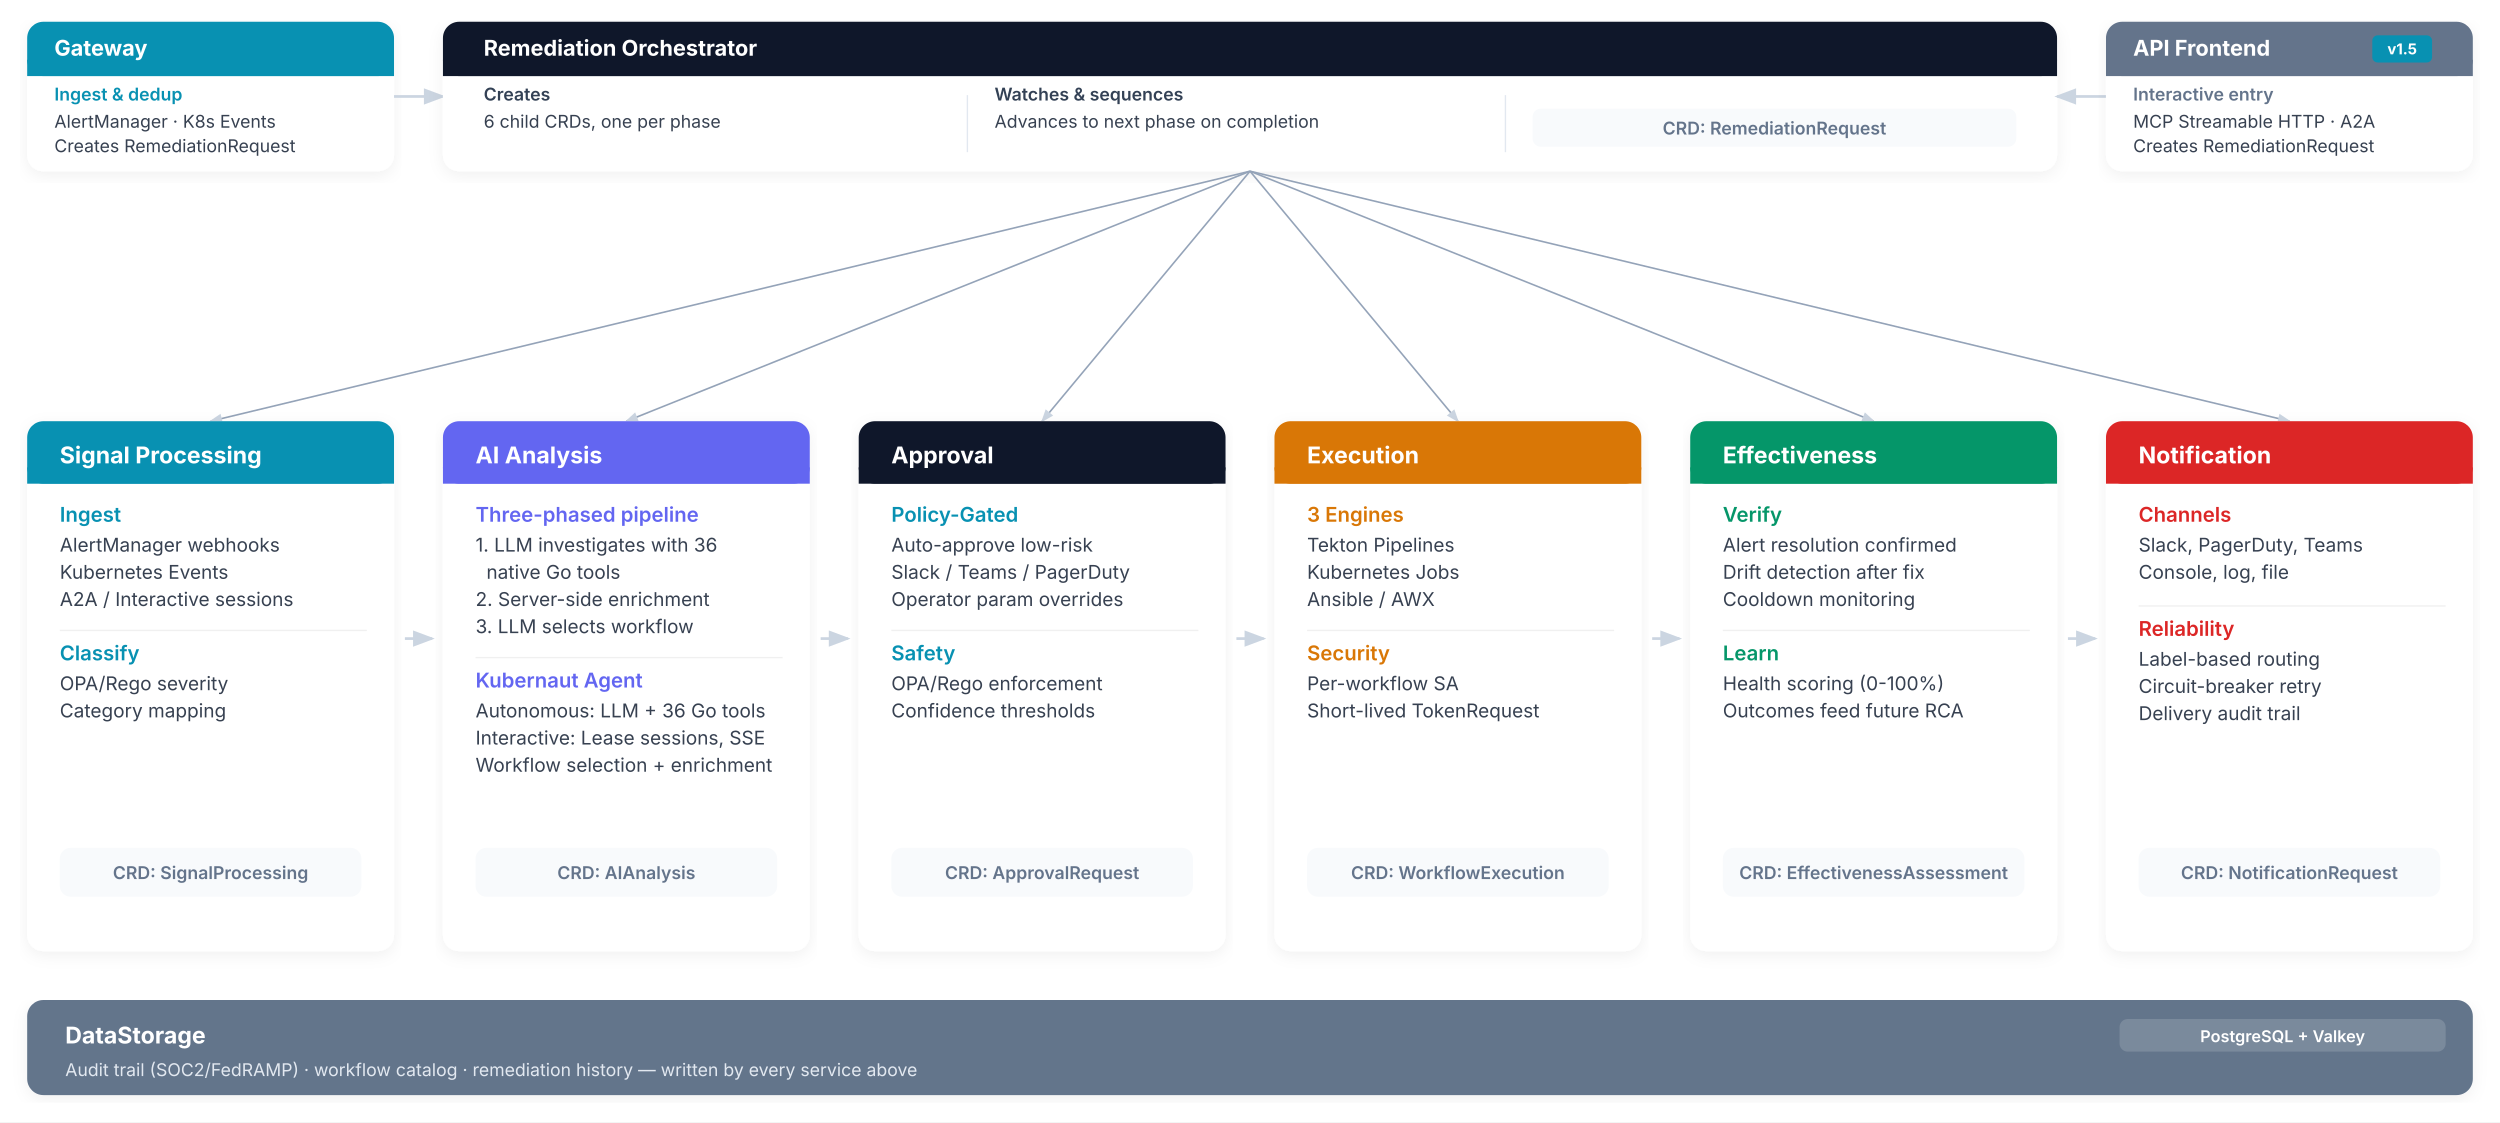
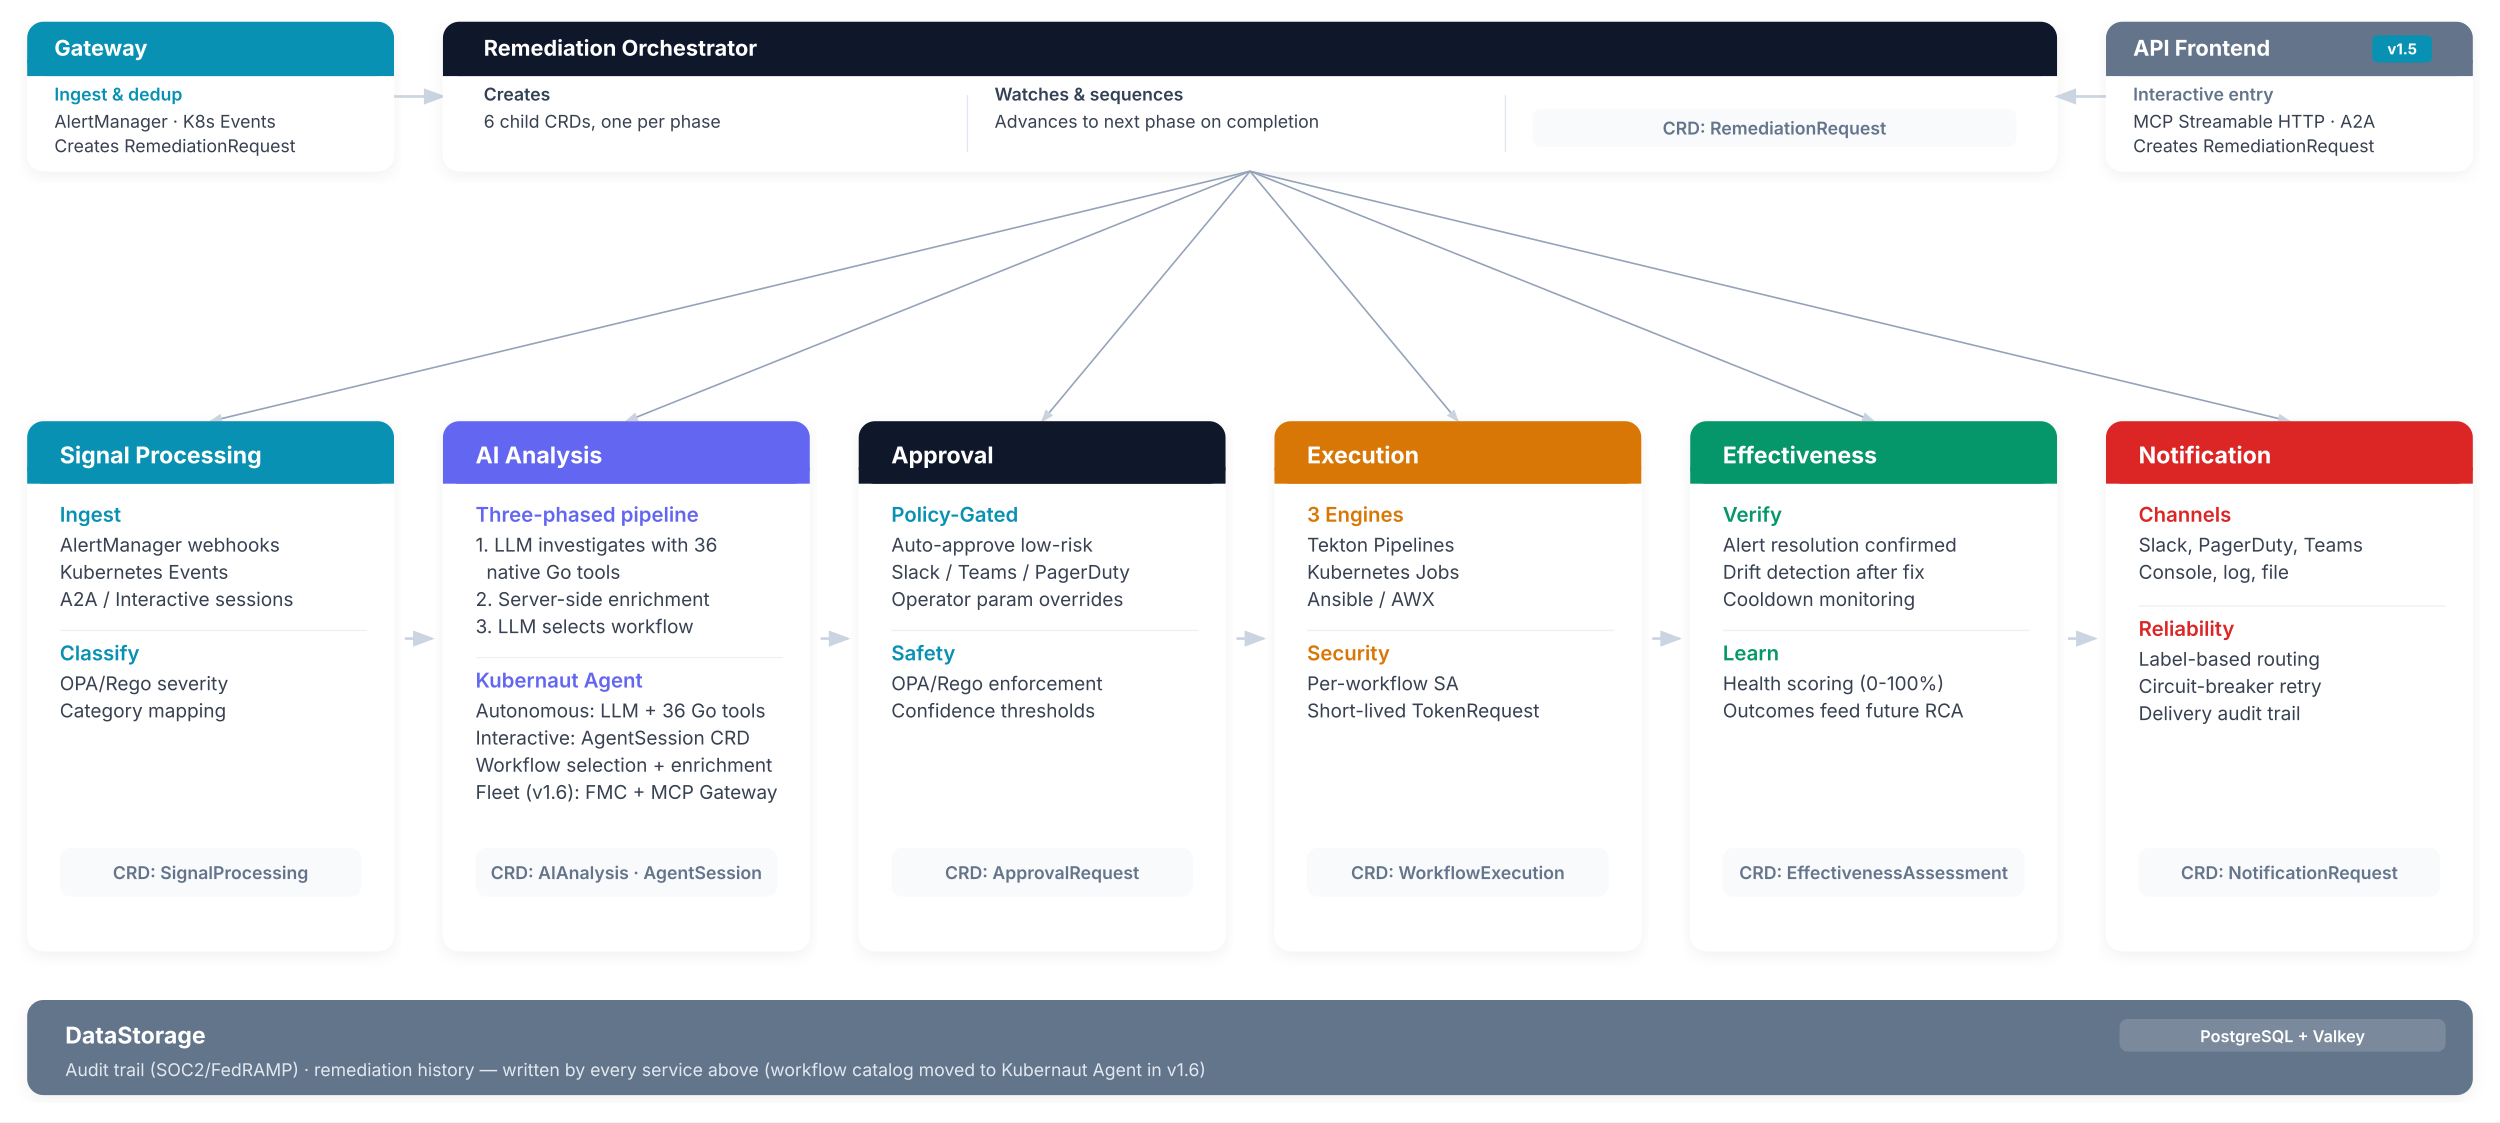
<svg xmlns="http://www.w3.org/2000/svg" viewBox="0 0 1840 826" font-family="Inter, -apple-system, BlinkMacSystemFont, 'Segoe UI', sans-serif">
  <defs>
    <filter id="sh" x="-2%" y="-4%" width="104%" height="112%">
      <feDropShadow dx="0" dy="3" stdDeviation="6" flood-color="#000" flood-opacity="0.06" />
    </filter>
    <marker id="ar" markerWidth="8" markerHeight="6" refX="7" refY="3" orient="auto">
      <polygon points="0,0 8,3 0,6" fill="#CBD5E1" />
    </marker>
  </defs>
  <rect x="0" y="0" width="1840" height="826" fill="white" />
  <g class="phase-card" data-tab="0">
    <g filter="url(#sh)">
      <rect x="20" y="16" width="270" height="110" rx="12" fill="white" />
    </g>
    <rect x="20" y="16" width="270" height="40" rx="12" fill="#0891B2" />
    <rect x="20" y="44" width="270" height="12" fill="#0891B2" />
    <text x="40" y="41" font-size="16px" font-weight="700" fill="white">Gateway</text>
    <text x="40" y="74" font-size="13px" font-weight="600" fill="#0891B2">Ingest &amp; dedup</text>
    <text x="40" y="94" font-size="13px" fill="#374151">AlertManager · K8s Events</text>
    <text x="40" y="112" font-size="13px" fill="#374151">Creates RemediationRequest</text>
    <rect x="20" y="130" width="270" height="4" rx="2" fill="transparent" class="phase-indicator" data-color="#0891B2" />
    <rect x="20" y="16" width="270" height="110" rx="12" fill="transparent" style="cursor:pointer" />
  </g>
  <line x1="290" y1="71" x2="326" y2="71" stroke="#CBD5E1" stroke-width="2" marker-end="url(#ar)" />
  <g class="phase-card" data-tab="1">
    <g filter="url(#sh)">
      <rect x="326" y="16" width="1188" height="110" rx="12" fill="white" />
    </g>
    <rect x="326" y="16" width="1188" height="40" rx="12" fill="#0F172A" />
    <rect x="326" y="44" width="1188" height="12" fill="#0F172A" />
    <text x="356" y="41" font-size="16px" font-weight="700" fill="white">Remediation Orchestrator</text>
    <text x="356" y="74" font-size="13px" font-weight="600" fill="#334155">Creates</text>
    <text x="356" y="94" font-size="13px" fill="#374151">6 child CRDs, one per phase</text>
    <line x1="712" y1="70" x2="712" y2="112" stroke="#E2E8F0" stroke-width="1" />
    <text x="732" y="74" font-size="13px" font-weight="600" fill="#334155">Watches &amp; sequences</text>
    <text x="732" y="94" font-size="13px" fill="#374151">Advances to next phase on completion</text>
    <line x1="1108" y1="70" x2="1108" y2="112" stroke="#E2E8F0" stroke-width="1" />
    <rect x="1128" y="80" width="356" height="28" rx="6" fill="#F8FAFC" />
    <text x="1306" y="99" text-anchor="middle" font-size="13px" font-weight="600" fill="#64748B">CRD: RemediationRequest</text>
    <rect x="326" y="130" width="1188" height="4" rx="2" fill="transparent" class="phase-indicator" data-color="#0F172A" />
    <rect x="326" y="16" width="1188" height="110" rx="12" fill="transparent" style="cursor:pointer" />
  </g>
  <line x1="1550" y1="71" x2="1514" y2="71" stroke="#CBD5E1" stroke-width="2" marker-end="url(#ar)" />
  <g class="phase-card" data-tab="8">
    <g filter="url(#sh)">
      <rect x="1550" y="16" width="270" height="110" rx="12" fill="white" />
    </g>
    <rect x="1550" y="16" width="270" height="40" rx="12" fill="#64748B" />
    <rect x="1550" y="44" width="270" height="12" fill="#64748B" />
    <text x="1570" y="41" font-size="16px" font-weight="700" fill="white">API Frontend</text>
    <rect x="1746" y="26" width="44" height="20" rx="4" fill="#0891B2" />
    <text x="1768" y="40" text-anchor="middle" font-size="11px" font-weight="700" fill="white">v1.5</text>
    <text x="1570" y="74" font-size="13px" font-weight="600" fill="#64748B">Interactive entry</text>
    <text x="1570" y="94" font-size="13px" fill="#374151">MCP Streamable HTTP · A2A</text>
    <text x="1570" y="112" font-size="13px" fill="#374151">Creates RemediationRequest</text>
    <rect x="1550" y="130" width="270" height="4" rx="2" fill="transparent" class="phase-indicator" data-color="#64748B" />
    <rect x="1550" y="16" width="270" height="110" rx="12" fill="transparent" style="cursor:pointer" />
  </g>
  <line x1="920" y1="126" x2="155" y2="310" stroke="#94A3B8" stroke-width="1.2" marker-end="url(#ar)" />
  <line x1="920" y1="126" x2="461" y2="310" stroke="#94A3B8" stroke-width="1.2" marker-end="url(#ar)" />
  <line x1="920" y1="126" x2="767" y2="310" stroke="#94A3B8" stroke-width="1.2" marker-end="url(#ar)" />
  <line x1="920" y1="126" x2="1073" y2="310" stroke="#94A3B8" stroke-width="1.2" marker-end="url(#ar)" />
  <line x1="920" y1="126" x2="1379" y2="310" stroke="#94A3B8" stroke-width="1.2" marker-end="url(#ar)" />
  <line x1="920" y1="126" x2="1685" y2="310" stroke="#94A3B8" stroke-width="1.2" marker-end="url(#ar)" />
  <g class="phase-card" data-tab="2">
    <g filter="url(#sh)">
      <rect x="20" y="310" width="270" height="390" rx="12" fill="white" />
    </g>
    <rect x="20" y="310" width="270" height="46" rx="12" fill="#0891B2" />
    <rect x="20" y="344" width="270" height="12" fill="#0891B2" />
    <text x="44" y="341" font-size="17px" font-weight="700" fill="white">Signal Processing</text>
    <text x="44" y="384" font-size="15px" font-weight="600" fill="#0891B2">Ingest</text>
    <text x="44" y="406" font-size="14px" fill="#374151">AlertManager webhooks</text>
    <text x="44" y="426" font-size="14px" fill="#374151">Kubernetes Events</text>
    <text x="44" y="446" font-size="14px" fill="#374151">A2A / Interactive sessions</text>
    <line x1="44" y1="464" x2="270" y2="464" stroke="#F0F0F0" stroke-width="1" />
    <text x="44" y="486" font-size="15px" font-weight="600" fill="#0891B2">Classify</text>
    <text x="44" y="508" font-size="14px" fill="#374151">OPA/Rego severity</text>
    <text x="44" y="528" font-size="14px" fill="#374151">Category mapping</text>
    <rect x="44" y="624" width="222" height="36" rx="8" fill="#F8FAFC" />
    <text x="155" y="647" text-anchor="middle" font-size="13px" font-weight="600" fill="#64748B">CRD: SignalProcessing</text>
    <rect x="20" y="704" width="270" height="4" rx="2" fill="transparent" class="phase-indicator" data-color="#0891B2" />
    <rect x="20" y="310" width="270" height="390" rx="12" fill="transparent" style="cursor:pointer" />
  </g>
  <line x1="298" y1="470" x2="318" y2="470" stroke="#CBD5E1" stroke-width="2" marker-end="url(#ar)" />
  <g class="phase-card" data-tab="3">
    <g filter="url(#sh)">
      <rect x="326" y="310" width="270" height="390" rx="12" fill="white" />
    </g>
    <rect x="326" y="310" width="270" height="46" rx="12" fill="#6366F1" />
    <rect x="326" y="344" width="270" height="12" fill="#6366F1" />
    <text x="350" y="341" font-size="17px" font-weight="700" fill="white">AI Analysis</text>
    <text x="350" y="384" font-size="15px" font-weight="600" fill="#6366F1">Three-phased pipeline</text>
    <text x="350" y="406" font-size="14px" fill="#374151">1. LLM investigates with 36</text>
    <text x="358" y="426" font-size="14px" fill="#374151">native Go tools</text>
    <text x="350" y="446" font-size="14px" fill="#374151">2. Server-side enrichment</text>
    <text x="350" y="466" font-size="14px" fill="#374151">3. LLM selects workflow</text>
    <line x1="350" y1="484" x2="576" y2="484" stroke="#F0F0F0" stroke-width="1" />
    <text x="350" y="506" font-size="15px" font-weight="600" fill="#6366F1">Kubernaut Agent</text>
    <text x="350" y="528" font-size="14px" fill="#374151">Autonomous: LLM + 36 Go tools</text>
-     <text x="350" y="548" font-size="14px" fill="#374151">Interactive: Lease sessions, SSE</text>
+     <text x="350" y="548" font-size="14px" fill="#374151">Interactive: AgentSession CRD</text>
    <text x="350" y="568" font-size="14px" fill="#374151">Workflow selection + enrichment</text>
+     <text x="350" y="588" font-size="14px" fill="#374151">Fleet (v1.6): FMC + MCP Gateway</text>
    <rect x="350" y="624" width="222" height="36" rx="8" fill="#F8FAFC" />
-     <text x="461" y="647" text-anchor="middle" font-size="13px" font-weight="600" fill="#64748B">CRD: AIAnalysis</text>
+     <text x="461" y="647" text-anchor="middle" font-size="13px" font-weight="600" fill="#64748B">CRD: AIAnalysis · AgentSession</text>
    <rect x="326" y="704" width="270" height="4" rx="2" fill="transparent" class="phase-indicator" data-color="#6366F1" />
    <rect x="326" y="310" width="270" height="390" rx="12" fill="transparent" style="cursor:pointer" />
  </g>
  <line x1="604" y1="470" x2="624" y2="470" stroke="#CBD5E1" stroke-width="2" marker-end="url(#ar)" />
  <g class="phase-card" data-tab="4">
    <g filter="url(#sh)">
      <rect x="632" y="310" width="270" height="390" rx="12" fill="white" />
    </g>
    <rect x="632" y="310" width="270" height="46" rx="12" fill="#0F172A" />
    <rect x="632" y="344" width="270" height="12" fill="#0F172A" />
    <text x="656" y="341" font-size="17px" font-weight="700" fill="white">Approval</text>
    <text x="656" y="384" font-size="15px" font-weight="600" fill="#0891B2">Policy-Gated</text>
    <text x="656" y="406" font-size="14px" fill="#374151">Auto-approve low-risk</text>
    <text x="656" y="426" font-size="14px" fill="#374151">Slack / Teams / PagerDuty</text>
    <text x="656" y="446" font-size="14px" fill="#374151">Operator param overrides</text>
    <line x1="656" y1="464" x2="882" y2="464" stroke="#F0F0F0" stroke-width="1" />
    <text x="656" y="486" font-size="15px" font-weight="600" fill="#0891B2">Safety</text>
    <text x="656" y="508" font-size="14px" fill="#374151">OPA/Rego enforcement</text>
    <text x="656" y="528" font-size="14px" fill="#374151">Confidence thresholds</text>
    <rect x="656" y="624" width="222" height="36" rx="8" fill="#F8FAFC" />
    <text x="767" y="647" text-anchor="middle" font-size="13px" font-weight="600" fill="#64748B">CRD: ApprovalRequest</text>
    <rect x="632" y="704" width="270" height="4" rx="2" fill="transparent" class="phase-indicator" data-color="#0F172A" />
    <rect x="632" y="310" width="270" height="390" rx="12" fill="transparent" style="cursor:pointer" />
  </g>
  <line x1="910" y1="470" x2="930" y2="470" stroke="#CBD5E1" stroke-width="2" marker-end="url(#ar)" />
  <g class="phase-card" data-tab="5">
    <g filter="url(#sh)">
      <rect x="938" y="310" width="270" height="390" rx="12" fill="white" />
    </g>
    <rect x="938" y="310" width="270" height="46" rx="12" fill="#D97706" />
    <rect x="938" y="344" width="270" height="12" fill="#D97706" />
    <text x="962" y="341" font-size="17px" font-weight="700" fill="white">Execution</text>
    <text x="962" y="384" font-size="15px" font-weight="600" fill="#D97706">3 Engines</text>
    <text x="962" y="406" font-size="14px" fill="#374151">Tekton Pipelines</text>
    <text x="962" y="426" font-size="14px" fill="#374151">Kubernetes Jobs</text>
    <text x="962" y="446" font-size="14px" fill="#374151">Ansible / AWX</text>
    <line x1="962" y1="464" x2="1188" y2="464" stroke="#F0F0F0" stroke-width="1" />
    <text x="962" y="486" font-size="15px" font-weight="600" fill="#D97706">Security</text>
    <text x="962" y="508" font-size="14px" fill="#374151">Per-workflow SA</text>
    <text x="962" y="528" font-size="14px" fill="#374151">Short-lived TokenRequest</text>
    <rect x="962" y="624" width="222" height="36" rx="8" fill="#F8FAFC" />
    <text x="1073" y="647" text-anchor="middle" font-size="13px" font-weight="600" fill="#64748B">CRD: WorkflowExecution</text>
    <rect x="938" y="704" width="270" height="4" rx="2" fill="transparent" class="phase-indicator" data-color="#D97706" />
    <rect x="938" y="310" width="270" height="390" rx="12" fill="transparent" style="cursor:pointer" />
  </g>
  <line x1="1216" y1="470" x2="1236" y2="470" stroke="#CBD5E1" stroke-width="2" marker-end="url(#ar)" />
  <g class="phase-card" data-tab="6">
    <g filter="url(#sh)">
      <rect x="1244" y="310" width="270" height="390" rx="12" fill="white" />
    </g>
    <rect x="1244" y="310" width="270" height="46" rx="12" fill="#059669" />
    <rect x="1244" y="344" width="270" height="12" fill="#059669" />
    <text x="1268" y="341" font-size="17px" font-weight="700" fill="white">Effectiveness</text>
    <text x="1268" y="384" font-size="15px" font-weight="600" fill="#059669">Verify</text>
    <text x="1268" y="406" font-size="14px" fill="#374151">Alert resolution confirmed</text>
    <text x="1268" y="426" font-size="14px" fill="#374151">Drift detection after fix</text>
    <text x="1268" y="446" font-size="14px" fill="#374151">Cooldown monitoring</text>
    <line x1="1268" y1="464" x2="1494" y2="464" stroke="#F0F0F0" stroke-width="1" />
    <text x="1268" y="486" font-size="15px" font-weight="600" fill="#059669">Learn</text>
    <text x="1268" y="508" font-size="14px" fill="#374151">Health scoring (0-100%)</text>
    <text x="1268" y="528" font-size="14px" fill="#374151">Outcomes feed future RCA</text>
    <rect x="1268" y="624" width="222" height="36" rx="8" fill="#F8FAFC" />
    <text x="1379" y="647" text-anchor="middle" font-size="13px" font-weight="600" fill="#64748B">CRD: EffectivenessAssessment</text>
    <rect x="1244" y="704" width="270" height="4" rx="2" fill="transparent" class="phase-indicator" data-color="#059669" />
    <rect x="1244" y="310" width="270" height="390" rx="12" fill="transparent" style="cursor:pointer" />
  </g>
  <line x1="1522" y1="470" x2="1542" y2="470" stroke="#CBD5E1" stroke-width="2" marker-end="url(#ar)" />
  <g class="phase-card" data-tab="7">
    <g filter="url(#sh)">
      <rect x="1550" y="310" width="270" height="390" rx="12" fill="white" />
    </g>
    <rect x="1550" y="310" width="270" height="46" rx="12" fill="#DC2626" />
    <rect x="1550" y="344" width="270" height="12" fill="#DC2626" />
    <text x="1574" y="341" font-size="17px" font-weight="700" fill="white">Notification</text>
    <text x="1574" y="384" font-size="15px" font-weight="600" fill="#DC2626">Channels</text>
    <text x="1574" y="406" font-size="14px" fill="#374151">Slack, PagerDuty, Teams</text>
    <text x="1574" y="426" font-size="14px" fill="#374151">Console, log, file</text>
    <line x1="1574" y1="446" x2="1800" y2="446" stroke="#F0F0F0" stroke-width="1" />
    <text x="1574" y="468" font-size="15px" font-weight="600" fill="#DC2626">Reliability</text>
    <text x="1574" y="490" font-size="14px" fill="#374151">Label-based routing</text>
    <text x="1574" y="510" font-size="14px" fill="#374151">Circuit-breaker retry</text>
    <text x="1574" y="530" font-size="14px" fill="#374151">Delivery audit trail</text>
    <rect x="1574" y="624" width="222" height="36" rx="8" fill="#F8FAFC" />
    <text x="1685" y="647" text-anchor="middle" font-size="13px" font-weight="600" fill="#64748B">CRD: NotificationRequest</text>
    <rect x="1550" y="704" width="270" height="4" rx="2" fill="transparent" class="phase-indicator" data-color="#DC2626" />
    <rect x="1550" y="310" width="270" height="390" rx="12" fill="transparent" style="cursor:pointer" />
  </g>
  <g>
    <g filter="url(#sh)">
      <rect x="20" y="736" width="1800" height="70" rx="12" fill="#64748B" />
    </g>
    <text x="48" y="768" font-size="17px" font-weight="700" fill="white">DataStorage</text>
-     <text x="48" y="792" font-size="13px" fill="#E2E8F0">Audit trail (SOC2/FedRAMP) · workflow catalog · remediation history — written by every service above</text>
+     <text x="48" y="792" font-size="13px" fill="#E2E8F0">Audit trail (SOC2/FedRAMP) · remediation history — written by every service above (workflow catalog moved to Kubernaut Agent in v1.6)</text>
    <rect x="1560" y="750" width="240" height="24" rx="6" fill="rgba(255,255,255,0.15)" />
    <text x="1680" y="767" text-anchor="middle" font-size="12px" font-weight="600" fill="white">PostgreSQL + Valkey</text>
  </g>
</svg>
